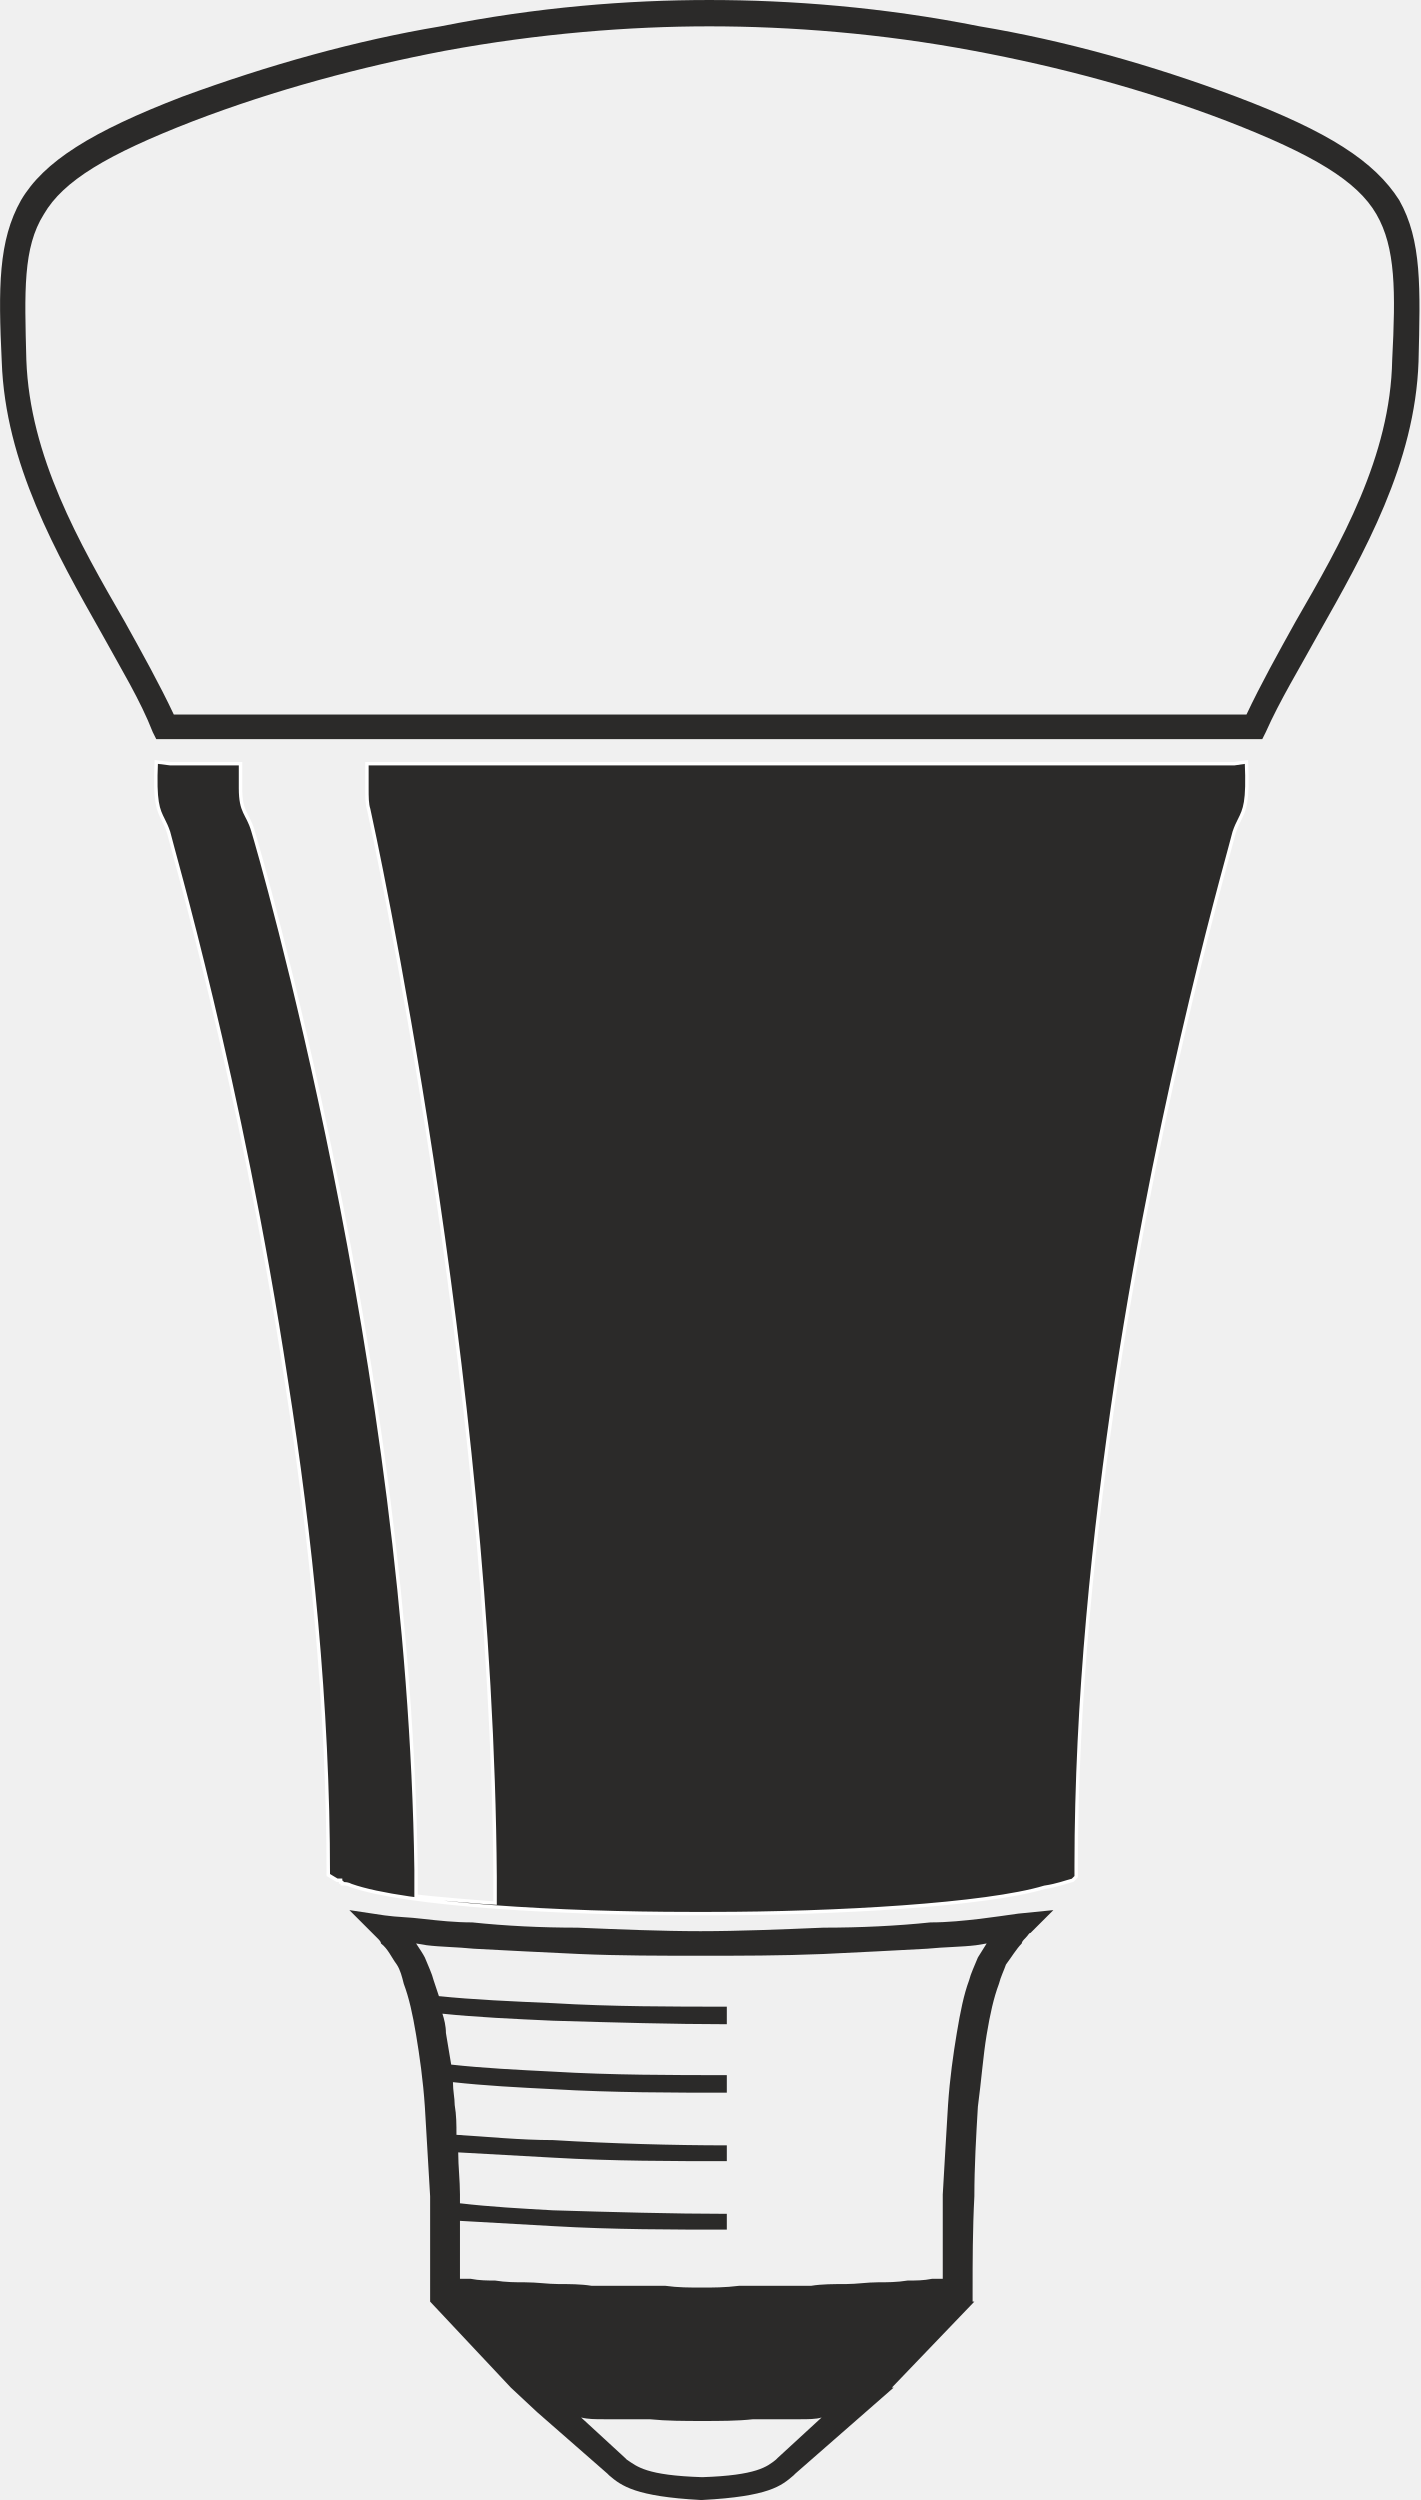
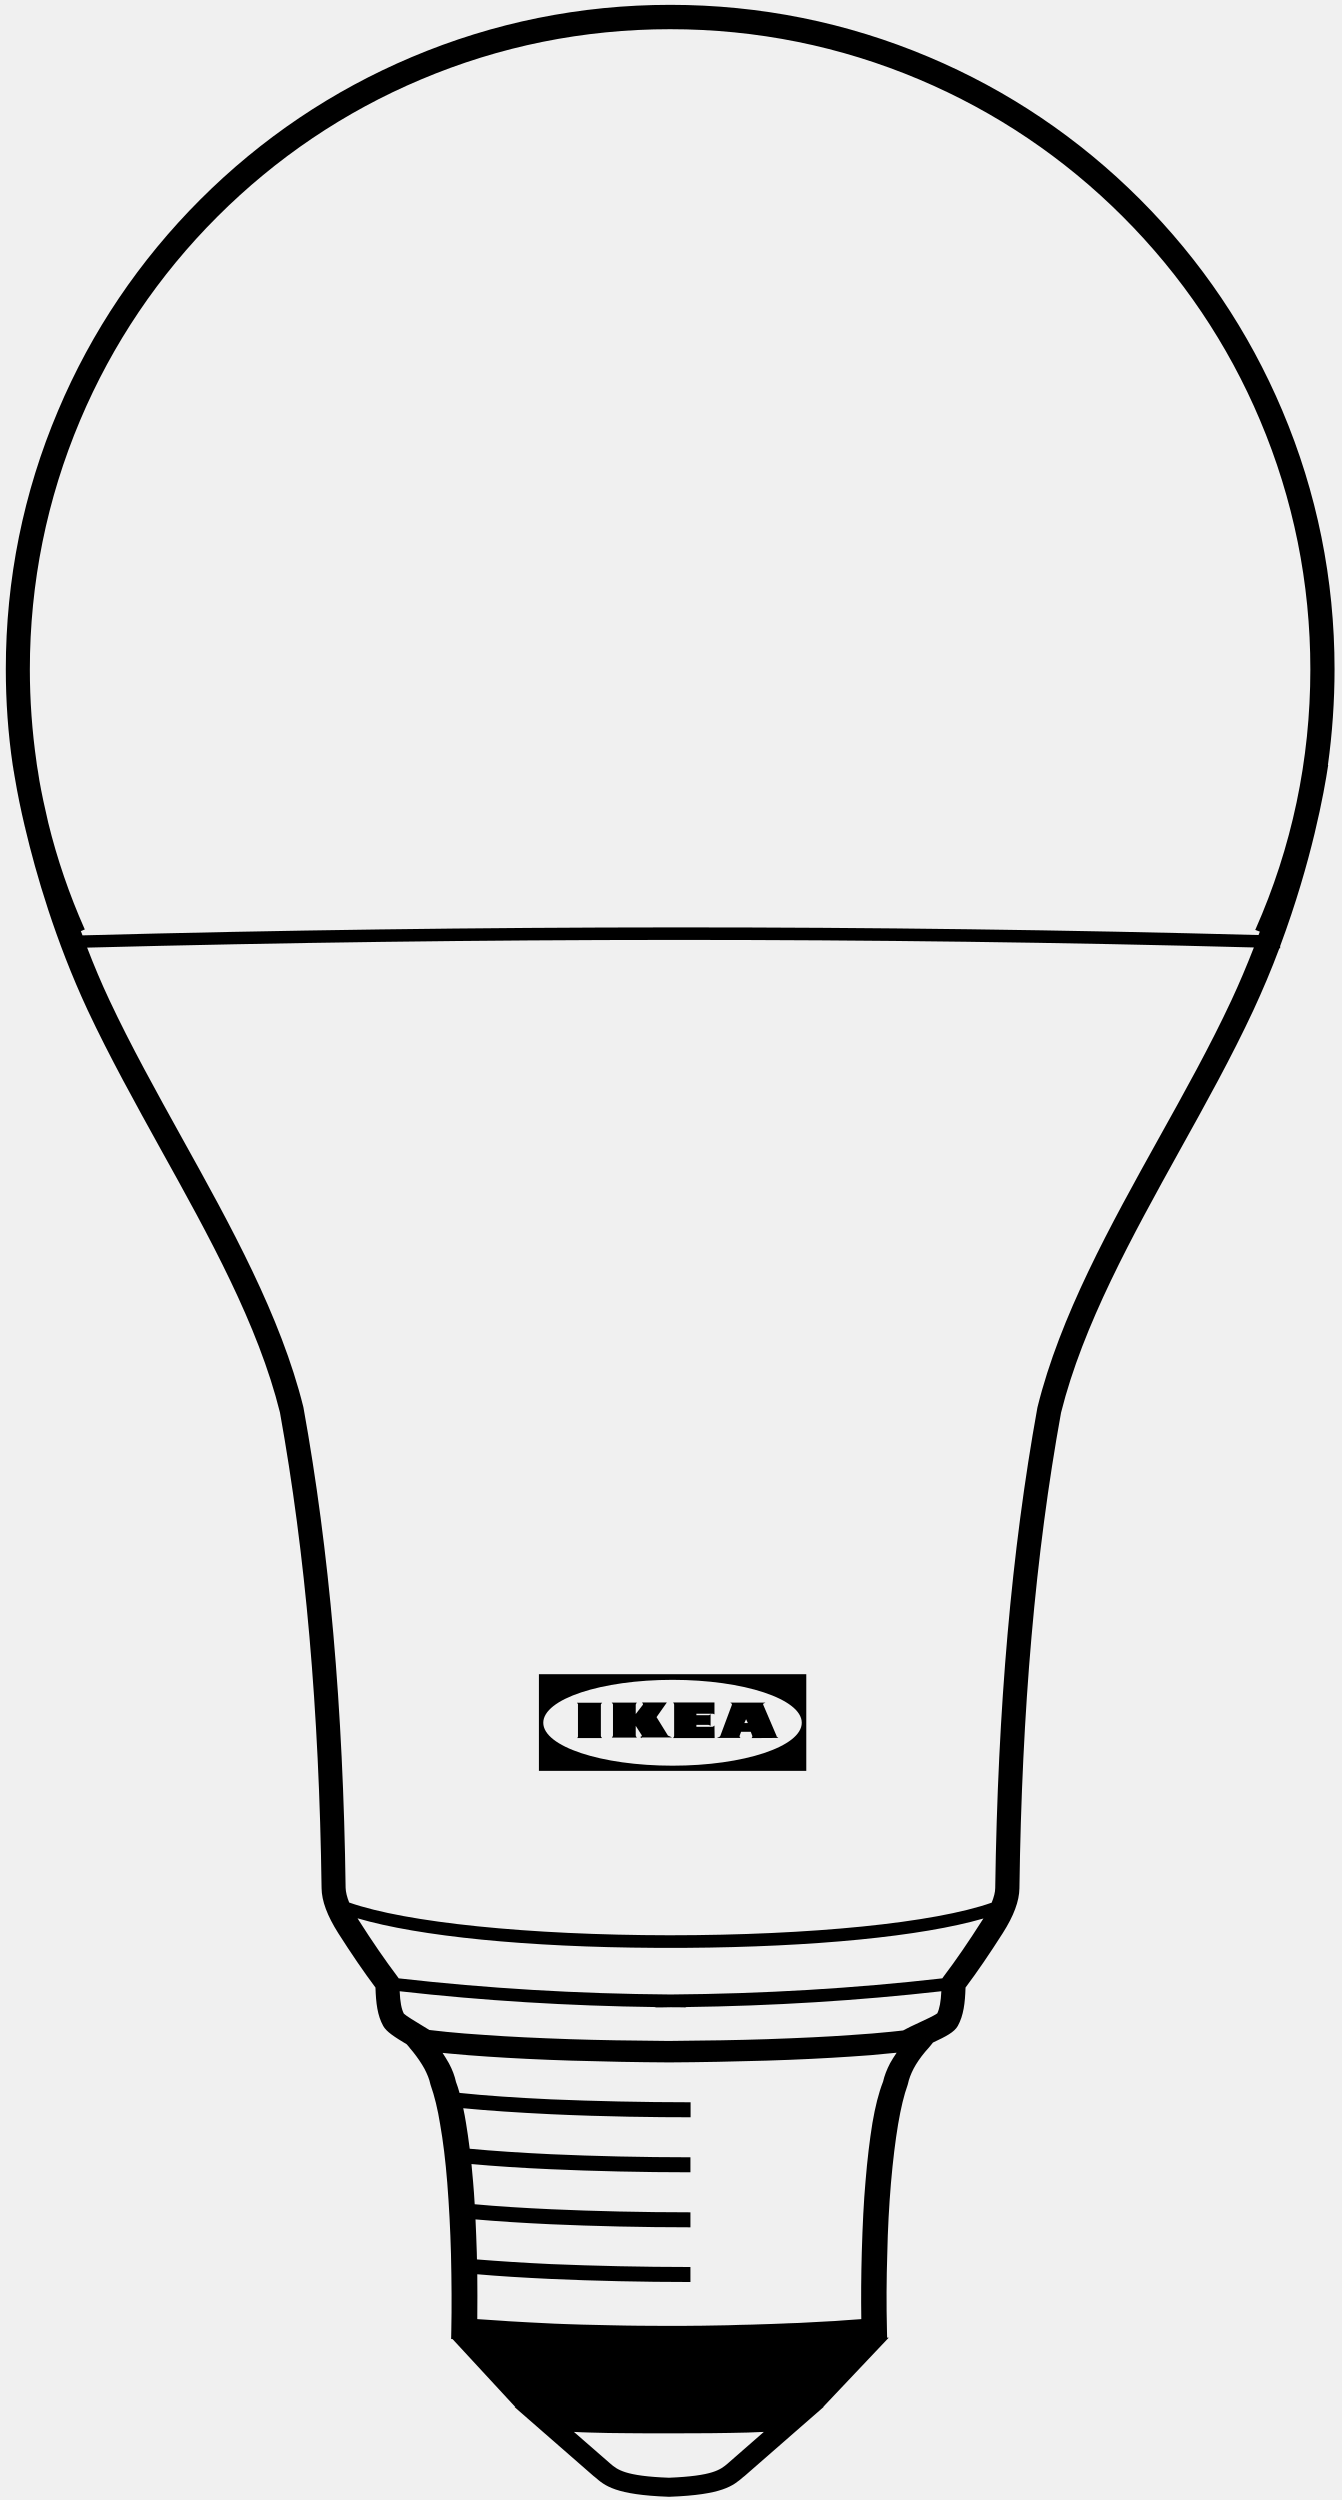
- <svg xmlns="http://www.w3.org/2000/svg" xml:space="preserve" width="82.676mm" height="145.527mm" version="1.1" style="shape-rendering:geometricPrecision; text-rendering:geometricPrecision; image-rendering:optimizeQuality; fill-rule:evenodd; clip-rule:evenodd" viewBox="0 0 809 1424">
-   <defs>
-     <style type="text/css">
-    
-     .str0 {stroke:#2B2A29;stroke-width:9.782}
-     .str1 {stroke:white;stroke-width:1.956}
-     .fil0 {fill:none}
-     .fil1 {fill:#2B2A29}
-     .fil2 {fill:#2B2A29;fill-rule:nonzero}
-    
-   </style>
-   </defs>
-   <g id="Layer_x0020_1">
-     <path class="fil0 str0" d="M414 1319c-49,0 -111,-1 -158,-6" />
-     <path class="fil1 str1" d="M200 1074c31,11 120,16 193,16l0 0 6 0 6 0 0 0c71,0 157,-5 190,-15 7,-1 12,-3 16,-4 1,-1 1,-1 2,-2l0 -6c0,-94 10,-190 23,-277 26,-171 65,-303 67,-312 1,-3 2,-5 3,-7 3,-6 5,-10 4,-33l-7 1 -494 0 0 14c0,5 0,9 1,12 2,9 70,320 72,608l0 15c-2,0 -39,-3 -45,-4 0,0 0,0 0,0l0 -15c-4,-286 -89,-579 -93,-592 -3,-10 -7,-10 -7,-24l0 -14 -40 0 0 0 -8 -1c-1,23 1,27 4,33 1,2 2,4 3,7 2,9 41,141 67,312 14,89 24,185 24,282l5 3c1,0 2,0 2,0l0 1c1,0 1,0 1,1 2,0 3,0 5,1z" />
-     <path class="fil2" d="M404 407l306 0c8,-17 18,-35 28,-53 26,-45 54,-94 55,-149 2,-39 2,-64 -9,-83 -11,-19 -36,-34 -85,-53 -47,-18 -96,-31 -144,-40 -53,-10 -105,-14 -151,-14 -45,0 -97,4 -151,14 -47,9 -96,22 -143,40 -49,19 -74,34 -85,53 -12,19 -11,44 -10,83 2,55 30,104 56,149 10,18 20,36 28,53l305 0zm311 14l-311 0 -310 0 -5 0 -2 -4c-7,-18 -18,-36 -29,-56 -26,-46 -55,-97 -57,-155 -2,-42 -2,-69 11,-92 13,-22 40,-39 92,-59 49,-18 99,-32 147,-40 55,-11 107,-15 153,-15 46,0 99,4 154,15 48,8 98,22 146,40 53,20 79,37 93,59 13,23 12,50 11,92 -2,58 -31,109 -57,155 -11,20 -22,38 -30,56l-2 4 -4 0z" />
-     <path class="fil1" d="M580 1090c-7,1 -14,2 -22,3 -9,1 -18,2 -28,2 -19,2 -40,3 -61,3 -24,1 -48,2 -70,2 -22,0 -46,-1 -70,-2 -21,0 -41,-1 -60,-3 -10,0 -19,-1 -28,-2 -8,-1 -15,-1 -22,-2l-20 -3 13 13c1,1 2,2 3,3l0 0c1,1 2,2 2,3 4,3 6,8 9,12 2,3 3,7 4,11l0 0 0 0c3,8 5,17 7,29 2,12 4,26 5,41 1,17 2,34 3,51 0,19 0,38 0,54l0 6 0 0 46 49 0 0 15 14 40 35 0 0 1 1c7,6 15,12 52,14l1 0c38,-2 45,-8 52,-14l1 -1 0 0 40 -35 16 -14 -1 0 47 -49c0,0 0,0 -1,0l0 -6c0,-16 0,-35 1,-54 0,-17 1,-34 2,-51 2,-15 3,-29 5,-41 2,-12 4,-21 7,-29l0 0 0 0c1,-4 3,-8 4,-11 3,-4 6,-9 9,-12 0,-1 1,-2 2,-3 2,-2 2,-3 3,-3l13 -13 -20 2zm-166 63c-30,0 -65,-1 -99,-2 -22,-1 -44,-2 -63,-4 1,3 2,7 2,11 1,6 2,12 3,18 18,2 38,3 58,4 33,2 69,2 99,2l0 10c-30,0 -65,0 -99,-2 -20,-1 -39,-2 -57,-4 0,5 1,9 1,13 1,6 1,11 1,17 17,1 36,3 55,3 33,2 69,3 99,3l0 9c-30,0 -65,0 -99,-2 -19,-1 -37,-2 -54,-3 0,8 1,16 1,24 0,2 0,3 0,5 17,2 35,3 53,4 33,1 69,2 99,2l0 9c-30,0 -65,0 -99,-2 -18,-1 -36,-2 -53,-3 0,11 0,22 0,33l6 0c5,1 10,1 14,1 6,1 12,1 17,1 7,0 13,1 19,1 6,0 13,0 19,1 7,0 14,0 21,0 7,0 14,0 21,0 7,1 14,1 21,1 6,0 13,0 21,-1 6,0 13,0 21,0 6,0 13,0 20,0 6,-1 13,-1 20,-1 6,0 12,-1 18,-1 5,0 11,0 17,-1 5,0 9,0 14,-1l6 0c0,-15 0,-32 0,-48 1,-17 2,-35 3,-51 1,-15 3,-29 5,-41 2,-12 4,-22 7,-30 1,-4 3,-8 5,-13 2,-3 3,-5 5,-8l-6 1c-8,1 -18,1 -28,2 -18,1 -38,2 -59,3 -24,1 -48,1 -70,1l0 0c-22,0 -46,0 -69,-1 -21,-1 -42,-2 -60,-3 -10,-1 -19,-1 -27,-2l-6 -1c2,3 4,6 5,8 2,5 4,9 5,13 1,3 2,6 3,9 19,2 42,3 65,4 33,2 69,2 99,2l0 10zm29 247l-1 1c-5,4 -11,9 -42,10 -32,-1 -37,-6 -43,-10l-1 -1 -25 -23c4,1 8,1 13,1 8,0 17,0 26,0 10,1 20,1 30,1 10,0 20,0 29,-1 10,0 19,0 27,0 4,0 9,0 12,-1l-25 23z" />
+ <svg xmlns="http://www.w3.org/2000/svg" version="1.1" id="Layer_1" x="0px" y="0px" viewBox="0 0 831.6 1549.4" style="enable-background:new 0 0 831.6 1549.4;" xml:space="preserve">
+   <g>
+     <path d="M827.1,414.7c0-55.6-10.9-109.5-32.4-160.3c-20.7-49-50.4-93.1-88.2-130.9c-37.8-37.8-81.8-67.5-130.9-88.2   C524.9,13.9,471,3,415.4,3S305.9,13.9,255.1,35.4c-49,20.7-93.1,50.4-130.9,88.2C86.4,161.4,56.7,205.4,36,254.5   C14.5,305.2,3.6,359.1,3.6,414.7c0,19.9,1.4,40,4.3,59.6l0.3,1.7c0.1,0.8,0.2,1.6,0.4,2.4c0.1,0.8,0.3,1.7,0.4,2.5l0.2,1.1   c1.6,9.6,3.7,19.9,6.2,30.4c0.1,0.2,0.1,0.4,0.2,0.6l0.1,0.6c6.5,27.5,18.5,69.2,38.6,112.4c13.5,28.8,29.8,58.2,45.5,86.6   c29.6,53.3,60.2,108.4,73.7,162.8c15.8,87.7,24.3,184.2,25.8,294.8c0.1,8,3.5,17.1,10.4,28c8.1,12.7,15.8,24,23,33.6   c0.3,9.6,1.2,17.3,4.8,23.8c2,3.6,6.8,6.7,14.6,11.4c0.6,0.8,1.2,1.4,1.7,2l0.1,0.2c0.4,0.5,0.8,0.9,1.1,1.3c0.4,0.4,0.7,0.8,1,1.2   c2.7,3.4,5.2,7,7.1,10.5c1.7,3.3,3,6.4,3.6,9.4l0.2,0.7c2.3,6.4,4.4,14.9,5.9,24.4c1.8,10.2,3.3,22.3,4.4,36.2   c1.1,14.1,1.9,29,2.3,44.1c0.4,16.9,0.5,33.2,0.2,47.2l-0.1,5.4l0.9,0.1l38.9,42.1h-0.5l48.9,42.7l0.9,0.7   c6.2,5.4,12.7,11,45.7,12.2h0.5c33-1.2,39.4-6.8,45.7-12.2l0.9-0.7l34.8-30.4l14.2-12.4h-0.3l40.6-42.9h-1l-0.1-4.7   c-0.4-15.5-0.3-31.9,0.2-47.2c0.3-15.1,1.1-29.9,2.3-44.1c1.2-13.9,2.7-26,4.4-36.2c1.7-10.1,3.7-18.3,5.9-24.4l0.2-0.7   c0.6-2.9,1.8-6.1,3.5-9.4c1.8-3.4,4.2-6.9,7.2-10.5c0.2-0.2,0.4-0.5,0.7-0.8c0.4-0.5,0.9-1.1,1.6-1.8c0.8-1,1.7-2,2.5-3.1   c8.1-3.8,13.2-6.4,15.4-10.3c3.6-6.5,4.5-14.2,4.8-23.8c7.2-9.6,14.9-20.9,23-33.6c6.9-10.8,10.3-20,10.4-27.9   c1.5-110.7,9.9-207.1,25.8-294.8c13.6-54.4,44.2-109.5,73.7-162.8c15.8-28.4,32.1-57.8,45.5-86.6c5.6-12.1,11.1-25,16.1-38.4l0.5,0   l0-1.4c19.7-52.9,27.3-95.8,29.7-111.8l0.1-0.4l-0.2,0C825.7,454.6,827.1,434.6,827.1,414.7z M780.8,577.4   c-0.3,0.7-0.5,1.4-0.8,2.1c-237.8-6.4-483.1-6.3-728.9,0.2c-0.3-0.9-0.6-1.8-1-2.6l2.5-1.1l-0.2-0.3c-9.4-21.2-17-43.3-22.5-65.8   c-2.2-9.3-4.1-18.3-5.6-26.7l0-0.2c-0.2-1.1-0.4-2.1-0.5-3.1l-0.2-1.4c-0.1-0.8-0.3-1.5-0.4-2.3c-0.1-0.8-0.3-1.7-0.4-2.5l-0.2-1.6   c-2.7-18.8-4.1-38.1-4.1-57.2c0-53.6,10.5-105.5,31.2-154.5c20-47.3,48.6-89.7,85-126.1c36.4-36.4,78.9-65.1,126.1-85   c48.9-20.7,100.9-31.2,154.5-31.2c53.6,0,105.5,10.5,154.5,31.2c47.3,20,89.7,48.6,126.1,85c36.4,36.4,65.1,78.9,85,126.1   c20.7,48.9,31.2,100.9,31.2,154.5c0,56.1-11.5,110.3-34,161.1l-0.2,0.3L780.8,577.4z M777.1,587.2c-4.4,11.3-9,22.2-13.8,32.5   c-13.2,28.4-29.4,57.5-45.1,85.7c-30.1,54.2-61.2,110.2-75.2,166.7l-0.1,0.5c-16,88.6-24.5,185.9-26.1,297.5c0,2.6-0.8,5.6-2.2,9.1   c-35.4,12.5-111.9,20.2-199.7,20.2c-87.3-0.1-163.3-7.9-198.5-20.3c-1.4-3.5-2.1-6.5-2.2-9.1c-1.5-111.6-10.1-208.9-26.1-297.5   l-0.1-0.5c-14-56.4-45.1-112.5-75.2-166.7c-15.6-28.2-31.8-57.3-45.1-85.7c-4.8-10.2-9.4-21.1-13.7-32.3   C297.9,581,541.1,580.9,777.1,587.2z M406.2,1207.2l0.4,0c3,0,5.9,0,8.8,0h0.4c2.9,0,5.9,0,8.8,0l0.4,0   c79.2-0.5,146.3-7.1,184.5-18.2c-0.2,0.4-0.5,0.8-0.8,1.2c-8.4,13.2-16.4,24.9-23.7,34.5l-1,1.4c-54.4,6.2-111.1,9.6-168.4,10   c-57.4-0.4-114.1-3.8-168.5-10l-1-1.4c-7.3-9.7-15.3-21.3-23.7-34.5c-0.3-0.4-0.5-0.8-0.8-1.3   C259.7,1200.1,326.9,1206.8,406.2,1207.2z M540.7,1315.7c-1.7,10.5-3.2,22.8-4.3,36.4c-1.1,12.3-1.8,26.7-2.3,43.8   c-0.4,14.3-0.5,28.2-0.3,41.4l-8.6,0.6c-2.9,0.2-5.6,0.4-8.2,0.6l-2.2,0.1c-4.5,0.3-8.7,0.5-12.9,0.7c-4.7,0.3-9.4,0.5-13.8,0.6   l-2,0.1c-2.7,0.1-5.3,0.2-7.8,0.3c-3.2,0.1-6.3,0.2-9.4,0.3l-2.8,0.1c-5.1,0.1-10.1,0.2-14.9,0.4c-6,0.1-11.9,0.2-17.5,0.3l-2.1,0   c-5.9,0.1-11.4,0.1-16.8,0.1c-5.9,0-11.9-0.1-18.2-0.1l-0.3,0c-5.8-0.1-11.8-0.1-18-0.3c-5.8-0.1-11.7-0.3-17.7-0.4   c-3-0.1-6.1-0.2-9.2-0.3c-2.6-0.1-5.3-0.2-8-0.3l-1.9-0.1c-4.5-0.2-9.1-0.4-13.9-0.7c-4-0.2-8.1-0.4-12.4-0.7l-2.7-0.2   c-3.3-0.2-6.8-0.5-10.5-0.7l-6.2-0.4c0.1-10.1,0.1-19.2,0-27.8c13.5,1.2,28.7,2.1,45.4,2.9c26.8,1.2,57.4,1.9,86.3,1.9h0.4v-9.3   h-0.4c-29,0-59.5-0.7-85.9-1.8c-17-0.8-32.4-1.8-46-2.9c0-1.4-0.1-2.9-0.1-4.3c-0.2-6.9-0.5-13.8-0.8-20.5   c13.7,1.2,29.3,2.2,46.5,3c26.8,1.2,57.4,1.9,86.3,1.9h0.4v-9.3h-0.4c-29,0-59.5-0.7-85.9-1.9c-17.5-0.8-33.5-1.8-47.4-3.1   c-0.3-4.9-0.6-9.6-1-13.9c-0.3-3.7-0.7-7.4-1-11c14.3,1.3,30.8,2.4,49,3.2c26.8,1.2,57.4,1.9,86.3,1.9h0.4v-9.3h-0.4   c-29,0-59.5-0.7-85.9-1.9c-18.8-0.9-35.8-2-50.5-3.4c-0.7-5.7-1.5-11.1-2.3-16c-0.5-3.2-1.1-6.3-1.7-9.1   c15.5,1.5,33.7,2.7,54.2,3.7c34.3,1.6,65.8,1.9,86.3,1.9h0.4v-9.3h-0.4c-29.1,0-59.6-0.7-85.9-1.8c-21.7-1-40.9-2.3-56.9-4   c-0.7-2.5-1.4-4.8-2.2-6.8c-0.8-3.7-2.2-7.5-4.4-11.6c-1.2-2.2-2.6-4.3-3.9-6.4l4.1,0.4c8.4,0.8,16.2,1.4,23.8,1.9   c14.9,1,32.4,1.9,52.1,2.5c19.9,0.6,40.7,1,60.4,1.1c19.5-0.1,40.4-0.5,60.3-1.1c19.7-0.6,37.3-1.5,52.1-2.5   c8.6-0.5,16.8-1.2,24.2-2l4.4-0.4c-1.6,2.3-2.9,4.5-4,6.4l0,0c-2.1,4-3.6,7.9-4.4,11.5C544.5,1297.2,542.4,1305.8,540.7,1315.7z    M365.9,1507.6c7,0.2,14.9,0.4,23.2,0.4c7.8,0.1,16.6,0.1,25.5,0.1c8.7,0,17-0.1,25.5-0.1c8.4-0.1,16.2-0.2,23.2-0.4   c3.6-0.1,7-0.3,10.1-0.4l-21.5,18.8l-0.9,0.8c-4.5,3.8-9.1,7.7-36.4,8.8c-27.3-1-32-5-36.4-8.8l-22.5-19.6   C358.9,1507.4,362.3,1507.5,365.9,1507.6z M527.9,1261.2c-15.1,1.1-32.3,1.9-52.6,2.6c-17.8,0.6-37.7,0.9-61,1.1   c-23.8-0.2-43.2-0.5-61.1-1.1c-20.2-0.7-37.4-1.5-52.5-2.6c-9.2-0.6-16.8-1.2-23.7-1.9c-4.1-0.4-7.6-0.8-10.9-1.2   c-1.6-1-3.4-2.1-5.4-3.3c-3.3-2-8.8-5.3-10.4-6.8c-1.5-2.9-2.3-7.2-2.6-13.9c51.3,5.8,104.6,9.1,158.5,9.8v0.2l0.4,0c3,0,6,0,9-0.1   c3,0,6,0,9,0.1l0.4,0v-0.2c53.9-0.7,107.1-4,158.4-9.8c-0.3,6.5-1.1,10.7-2.5,13.7c-1.9,1.4-7.7,4.1-11.2,5.7   c-4.1,1.9-7.5,3.5-10,4.9c-2.4,0.3-4.8,0.5-7.4,0.8C544.9,1260,536.8,1260.6,527.9,1261.2z" />
+     <path d="M334,1097.5h165.7v-59.9H334V1097.5z M496.9,1067.7c0,14.7-35.9,26.6-80.1,26.6c-44.2,0-80.1-11.9-80.1-26.6   s35.9-26.6,80.1-26.6C461,1041.1,496.9,1053,496.9,1067.7z" />
+     <path d="M414,1075.7l-7.1-11.5l6.4-9.1h-15.4l0.4,0.6c0.1,0.1,0.2,0.3,0.2,0.4c0,0.2,0,0.4-0.1,0.5l-4.4,5.7l0-5.7l0.1-0.5l0.6-0.9   h-15.6l0.7,0.8l0.1,0.4l0,19.1l-0.1,0.5l-0.6,0.9h15.5l-0.6-0.9l-0.1-0.4v-6l3.7,5.8c0,0,0.1,0.4,0.1,0.7c0,0,0,0,0,0l-0.1,0l0,0   H397l0.2,0.3l-0.4,0.4h0.1h0.4l0,0.5l0.6-0.5h0.5h18.1l-2.1-1L414,1075.7z" />
+     <polygon points="373.2,1055.3 357.6,1055.3 358.2,1056.1 358.2,1075.7 358.2,1076.3 357.8,1077.2 373.1,1077.2 372.5,1076.3   372.4,1075.8 372.4,1056.6 372.5,1056.1  " />
+     <polygon points="441.9,1070.1 441.4,1070.2 431.6,1070.2 431.6,1069 438.9,1069 439.5,1069.1 440.4,1069.6 440.4,1062.4   439.5,1063 439,1063 431.6,1063 431.6,1062.1 441.3,1062.1 441.9,1062.1 442.8,1062.5 442.8,1055.1 417.2,1055.1 417.7,1056   417.8,1056.5 417.8,1075.7 417.7,1076.3 417.2,1077.2 442.9,1077.2 442.8,1069.4  " />
+     <path d="M481.3,1075.9l-8.3-19.4c0-0.1-0.1-0.4,0-0.5c0-0.1,0-0.1,0-0.1l1.4-0.7h-21.8l0.9,0.7c0,0,0.1,0.1,0.1,0.2   c0,0.1,0,0.4,0,0.5l-7.2,19.3c-0.2,0.3-0.5,0.5-0.5,0.5l-1.6,0.7h1.6l0,0.1l0.1-0.1h12.2l0.7,0l-0.4-0.6c0,0-0.1-0.2-0.2-0.5l1-2.7   h6l0.9,2.4c0,0,0,0.3,0.1,0.5c0,0.1-0.1,0.3-0.2,0.5l-0.3,0.5l16.6-0.1l-1.1-0.9L481.3,1075.9z M463.5,1067.9h-2.2l1.1-2.4   L463.5,1067.9z" />
  </g>
</svg>
